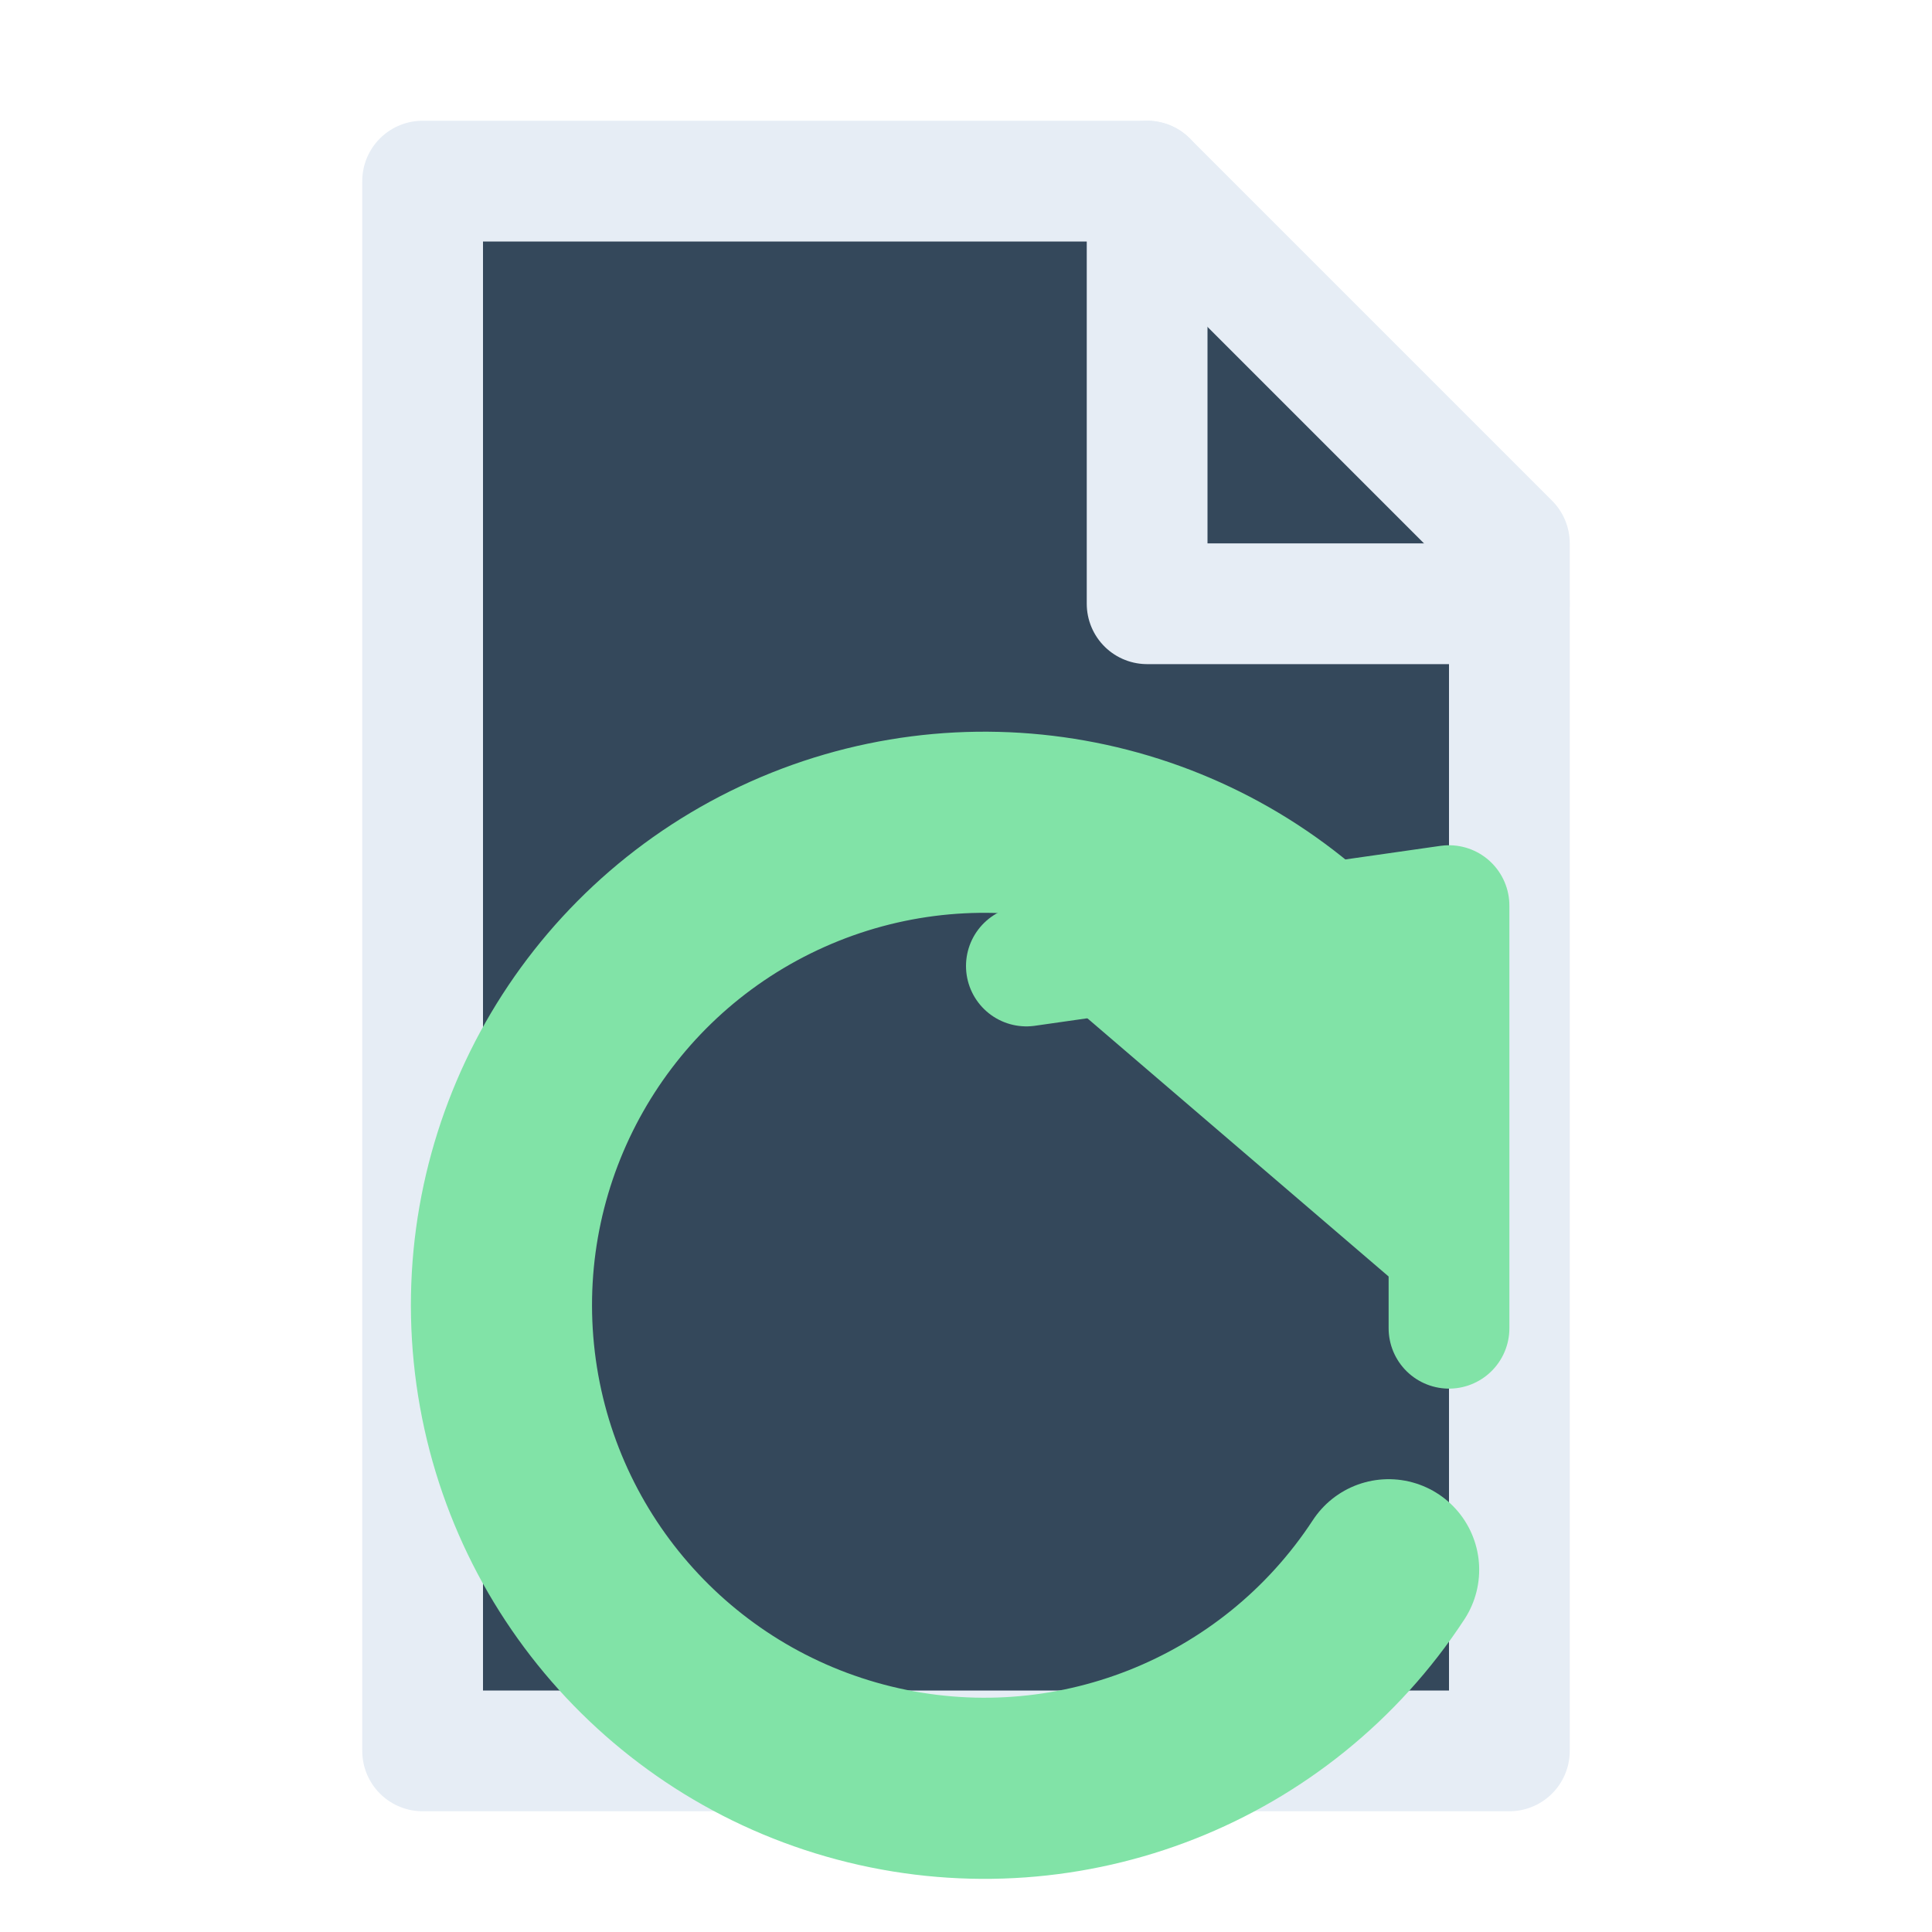
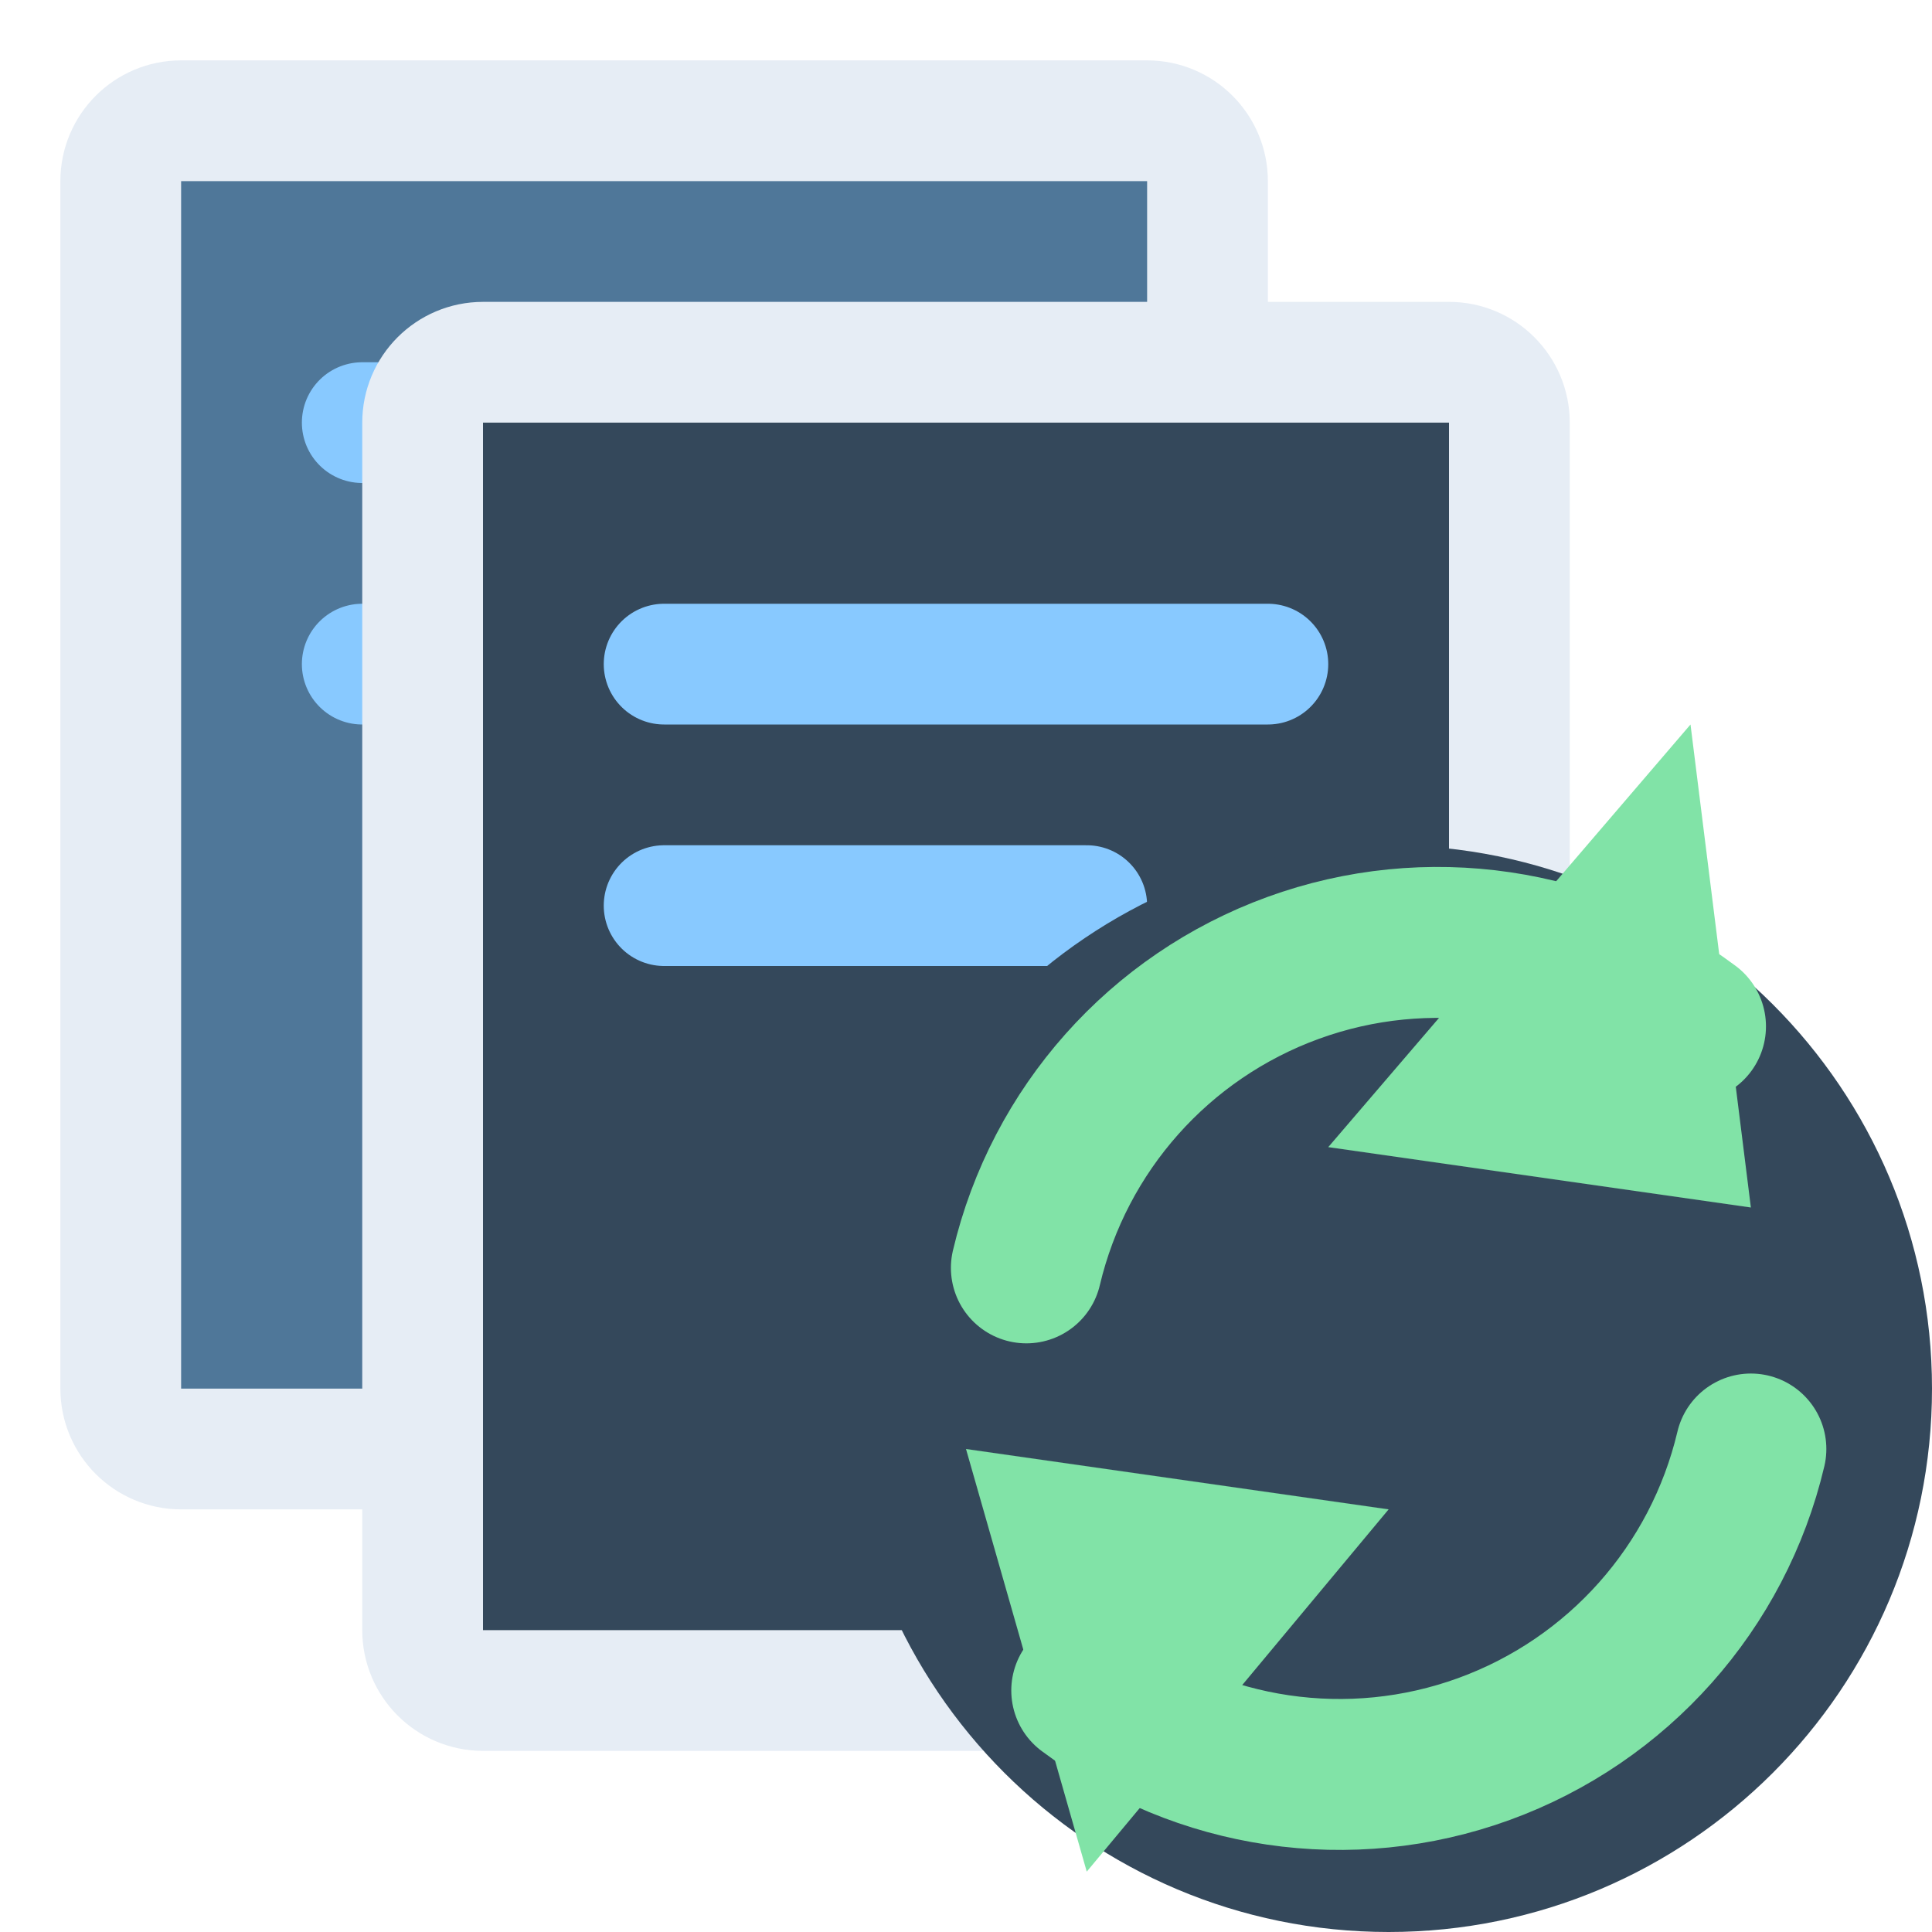
<svg xmlns="http://www.w3.org/2000/svg" width="32" height="32" viewBox="0 0 32 32">
  <g stroke="#e6edf5" stroke-width="2" stroke-linecap="round" stroke-linejoin="round">
-     <path d="M7 3h12l6 6v20H7z" fill="#34485b" />
-     <path d="M19 3v7h6" fill="none" />
-     <path d="M22 16a8 8 0 1 0 1 10" fill="none" stroke="#81e3a7" stroke-width="3" />
-     <path d="m17 16 7-1v7" fill="#81e3a7" stroke="#81e3a7" />
+     <rect x="2" y="2" width="18" height="22" rx="1" fill="#4f7799" />
+     <path d="M6 7h10M6 11h10" fill="none" stroke="#88c9ff" />
+     <rect x="7" y="6" width="18" height="22" rx="1" fill="#34485b" />
+     <path d="M11 11h10M11 15h7" fill="none" stroke="#88c9ff" />
+     <circle cx="23" cy="23" r="9" fill="#34485b" stroke="none" />
+     <path d="M17 21a7 7 0 0 1 11-4M29 24a7 7 0 0 1-11 4" fill="none" stroke="#81e3a7" stroke-width="2.5" />
+     <path d="m28 12 1 8-7-1zM18 31l-2-7 7 1z" fill="#81e3a7" stroke="none" />
  </g>
</svg>
